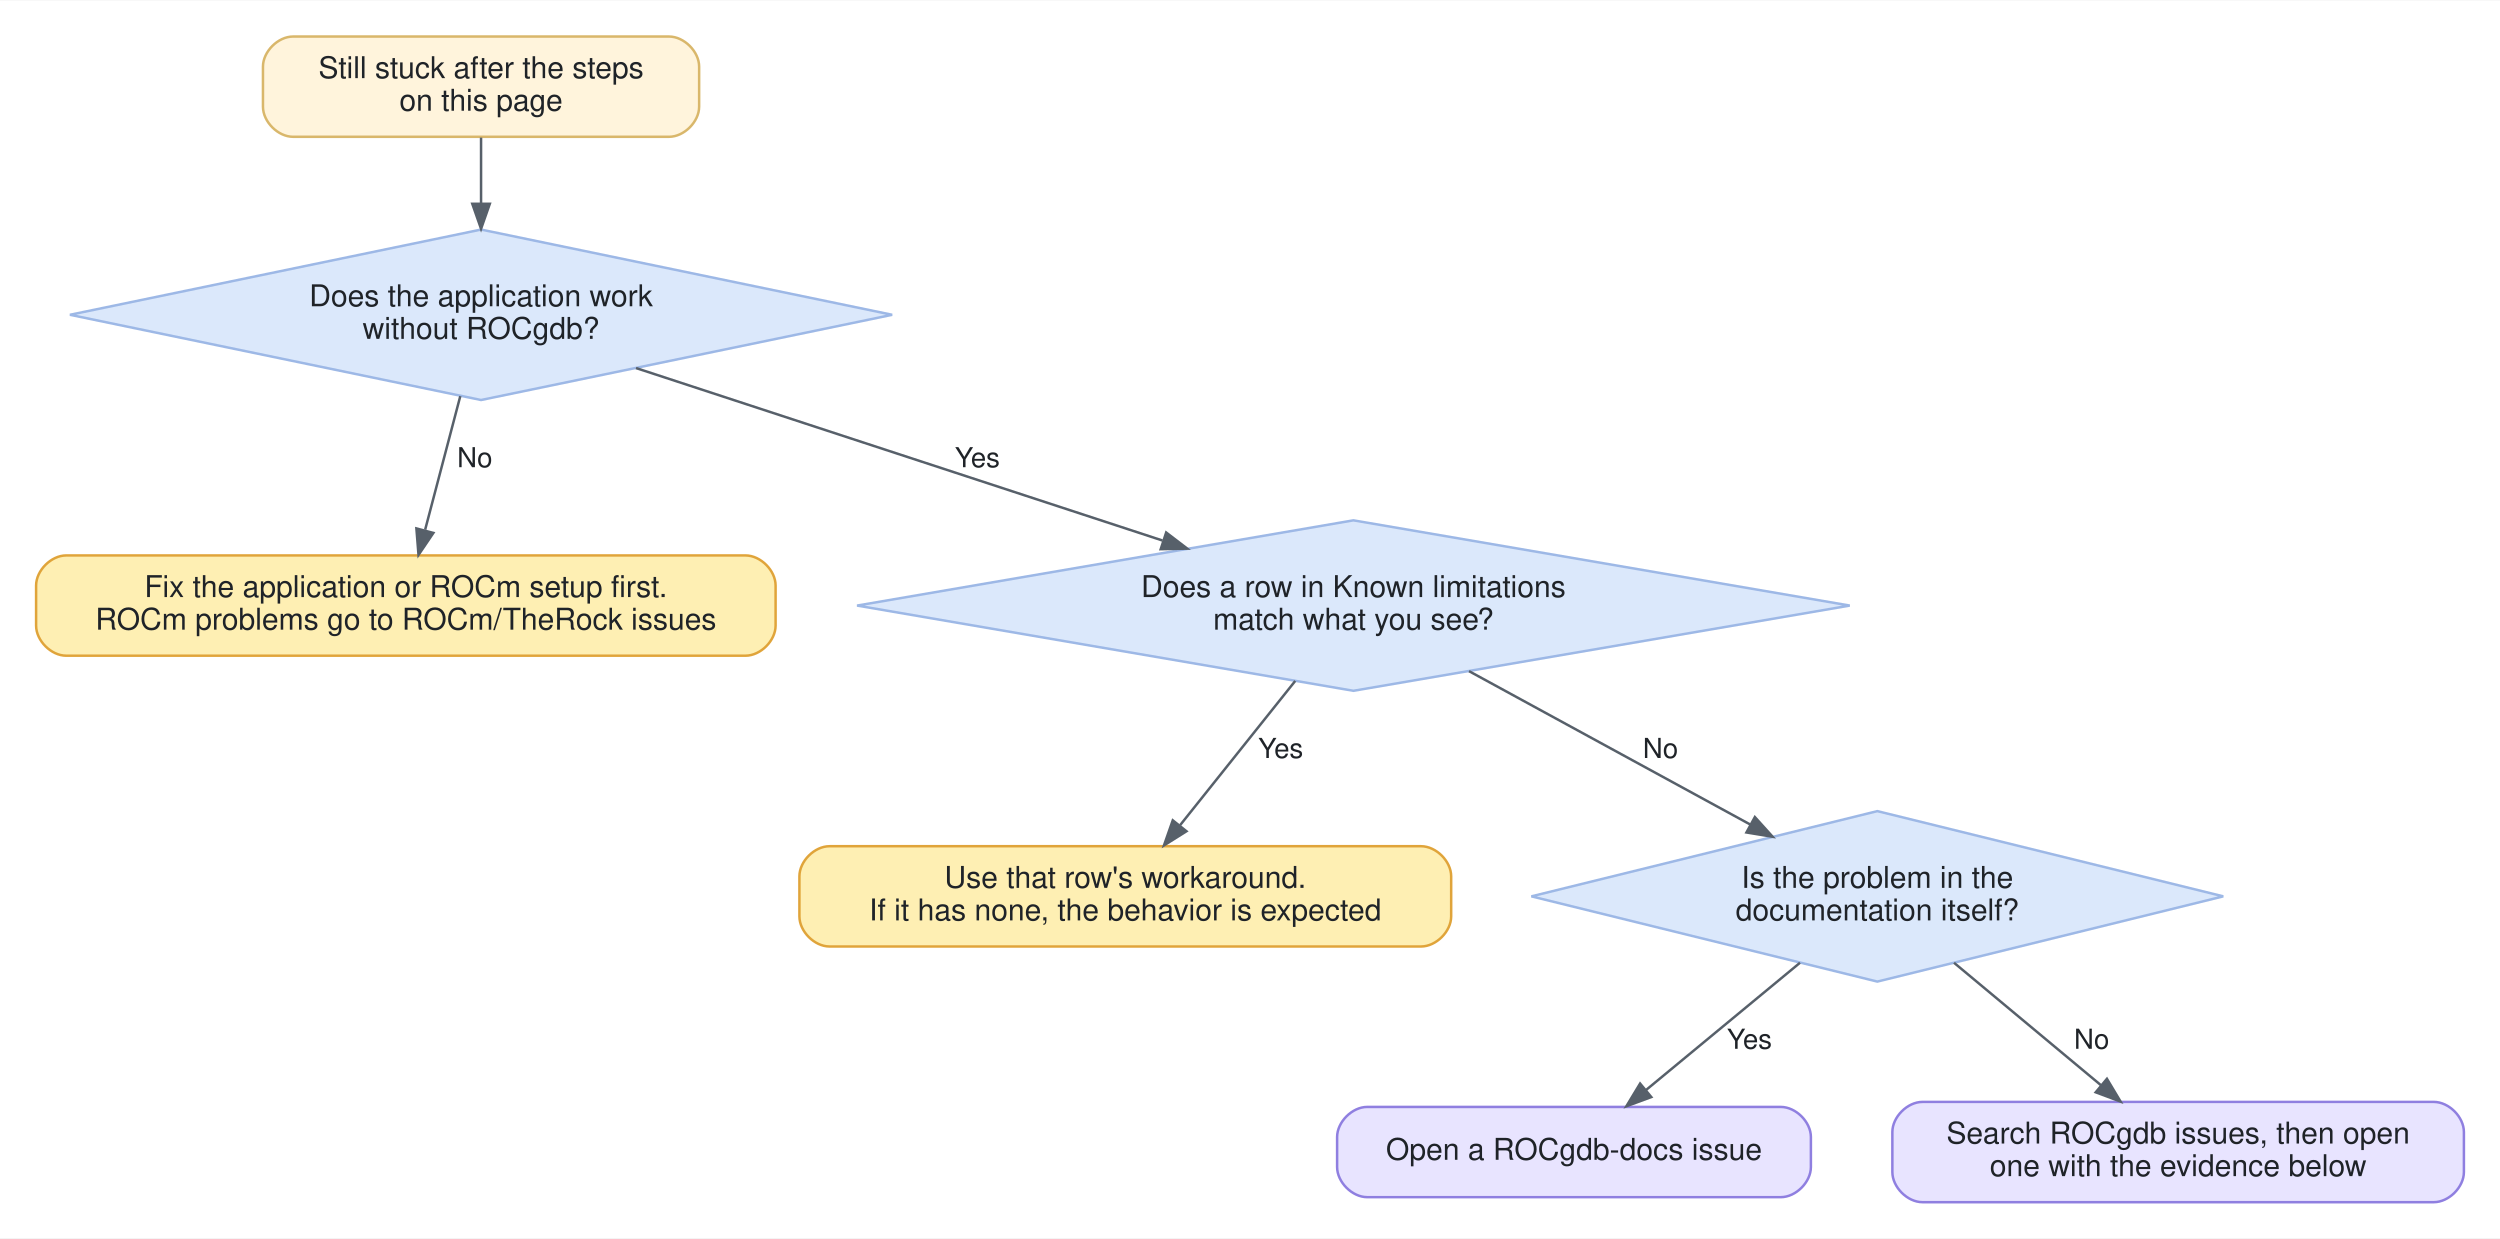
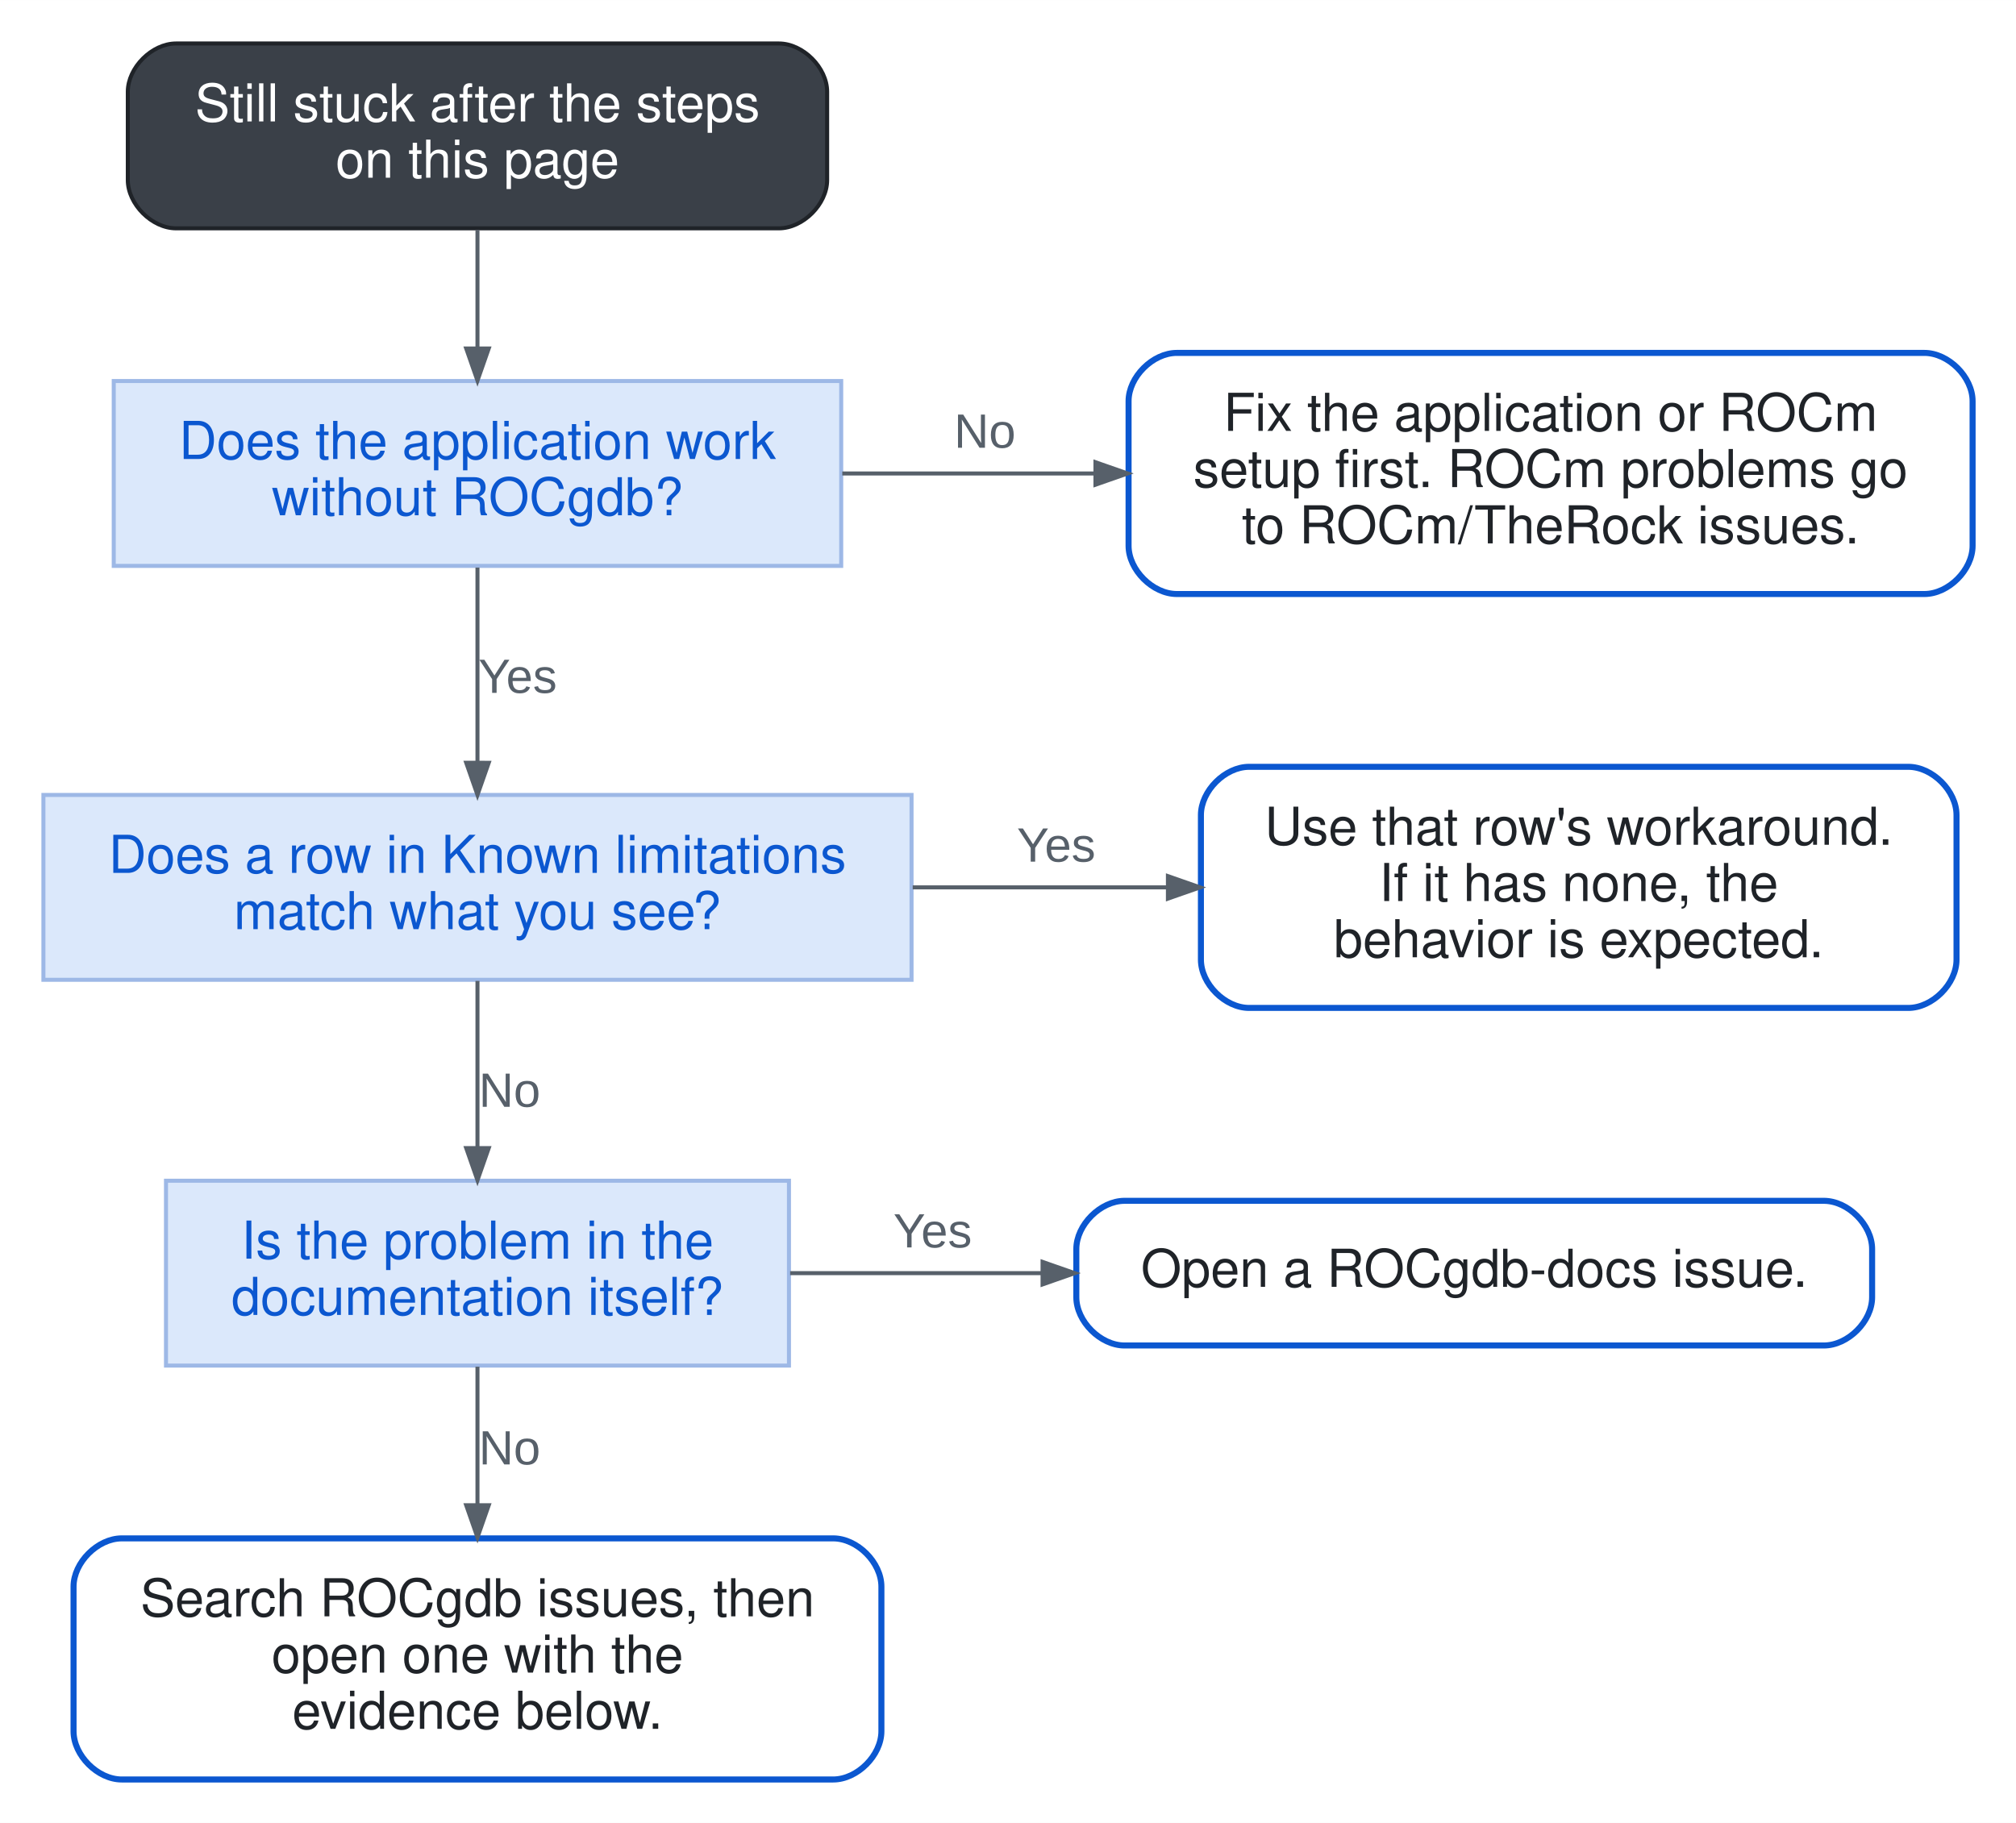
- <svg xmlns="http://www.w3.org/2000/svg" role="img" aria-labelledby="t d" width="997pt" height="494pt" viewBox="0.00 0.00 997.30 493.80">
-   <g id="graph0" class="graph" transform="scale(1 1) rotate(0) translate(14.4 479.4)">
-     <polygon fill="white" stroke="transparent" points="-14.4,14.4 -14.4,-479.4 982.9,-479.4 982.9,14.4 -14.4,14.4" />
+ <svg xmlns="http://www.w3.org/2000/svg" role="img" aria-labelledby="t d" width="502pt" height="454pt" viewBox="0.00 0.00 501.60 453.60">
+   <g id="graph0" class="graph" transform="scale(1 1) rotate(0) translate(10.8 442.8)">
+     <polygon fill="white" stroke="transparent" points="-10.8,10.8 -10.8,-442.8 490.8,-442.8 490.8,10.8 -10.8,10.8" />
    <g id="node1" class="node">
-       <path fill="#fff4dc" stroke="#d9b76b" d="M252.5,-465C252.5,-465 102.5,-465 102.5,-465 96.5,-465 90.5,-459 90.5,-453 90.5,-453 90.5,-437 90.5,-437 90.5,-431 96.5,-425 102.5,-425 102.5,-425 252.5,-425 252.5,-425 258.5,-425 264.5,-431 264.5,-437 264.5,-437 264.5,-453 264.5,-453 264.5,-459 258.5,-465 252.5,-465" />
-       <text text-anchor="middle" x="177.5" y="-448.4" font-family="Helvetica,sans-Serif" font-size="12.00" fill="#1f2328">Still stuck after the steps</text>
-       <text text-anchor="middle" x="177.5" y="-435.4" font-family="Helvetica,sans-Serif" font-size="12.00" fill="#1f2328">on this page</text>
+       <path fill="#3a4048" stroke="#1f2328" d="M183,-432C183,-432 33,-432 33,-432 27,-432 21,-426 21,-420 21,-420 21,-398 21,-398 21,-392 27,-386 33,-386 33,-386 183,-386 183,-386 189,-386 195,-392 195,-398 195,-398 195,-420 195,-420 195,-426 189,-432 183,-432" />
+       <text text-anchor="middle" x="108" y="-412.6" font-family="Helvetica,Arial,sans-serif" font-size="13.00" fill="#ffffff">Still stuck after the steps</text>
+       <text text-anchor="middle" x="108" y="-398.6" font-family="Helvetica,Arial,sans-serif" font-size="13.00" fill="#ffffff">on this page</text>
    </g>
    <g id="node2" class="node">
-       <polygon fill="#dbe8fb" stroke="#9db8e6" points="177.5,-388 13.5,-354 177.5,-320 341.5,-354 177.5,-388" />
-       <text text-anchor="middle" x="177.5" y="-357.4" font-family="Helvetica,sans-Serif" font-size="12.00" fill="#1f2328">Does the application work</text>
-       <text text-anchor="middle" x="177.5" y="-344.4" font-family="Helvetica,sans-Serif" font-size="12.00" fill="#1f2328">without ROCgdb?</text>
+       <polygon fill="#dbe8fb" stroke="#9db8e6" points="198.5,-348 17.5,-348 17.5,-302 198.5,-302 198.5,-348" />
+       <text text-anchor="middle" x="108" y="-328.6" font-family="Helvetica,Arial,sans-serif" font-size="13.00" fill="#0b57d0">Does the application work</text>
+       <text text-anchor="middle" x="108" y="-314.6" font-family="Helvetica,Arial,sans-serif" font-size="13.00" fill="#0b57d0">without ROCgdb?</text>
    </g>
    <g id="edge1" class="edge">
-       <path fill="none" stroke="#57606a" d="M177.5,-424.69C177.5,-416.96 177.5,-407.73 177.5,-398.54" />
-       <polygon fill="#57606a" stroke="#57606a" points="181,-398.28 177.5,-388.28 174,-398.28 181,-398.28" />
+       <path fill="none" stroke="#57606a" d="M108,-385.59C108,-376.57 108,-366.02 108,-356.33" />
+       <polygon fill="#57606a" stroke="#57606a" points="110.8,-356.1 108,-348.1 105.2,-356.1 110.8,-356.1" />
    </g>
    <g id="node3" class="node">
-       <path fill="#feefb3" stroke="#e0a43a" d="M283,-258C283,-258 12,-258 12,-258 6,-258 0,-252 0,-246 0,-246 0,-230 0,-230 0,-224 6,-218 12,-218 12,-218 283,-218 283,-218 289,-218 295,-224 295,-230 295,-230 295,-246 295,-246 295,-252 289,-258 283,-258" />
-       <text text-anchor="middle" x="147.5" y="-241.4" font-family="Helvetica,sans-Serif" font-size="12.00" fill="#1f2328">Fix the application or ROCm setup first.</text>
-       <text text-anchor="middle" x="147.5" y="-228.4" font-family="Helvetica,sans-Serif" font-size="12.00" fill="#1f2328">ROCm problems go to ROCm/TheRock issues</text>
+       <polygon fill="#dbe8fb" stroke="#9db8e6" points="216,-245 0,-245 0,-199 216,-199 216,-245" />
+       <text text-anchor="middle" x="108" y="-225.6" font-family="Helvetica,Arial,sans-serif" font-size="13.00" fill="#0b57d0">Does a row in Known limitations</text>
+       <text text-anchor="middle" x="108" y="-211.6" font-family="Helvetica,Arial,sans-serif" font-size="13.00" fill="#0b57d0">match what you see?</text>
+     </g>
+     <g id="edge3" class="edge">
+       <path fill="none" stroke="#57606a" d="M108,-301.58C108,-287.36 108,-268.79 108,-253.27" />
+       <polygon fill="#57606a" stroke="#57606a" points="110.8,-253 108,-245.01 105.2,-253.01 110.8,-253" />
+       <text text-anchor="middle" x="118" y="-270.4" font-family="Helvetica-Bold,Arial,sans-serif" font-size="12.00" fill="#57606a">Yes</text>
+     </g>
+     <g id="node5" class="node">
+       <path fill="#ffffff" stroke="#0b57d0" stroke-width="1.5" d="M468,-355C468,-355 282,-355 282,-355 276,-355 270,-349 270,-343 270,-343 270,-307 270,-307 270,-301 276,-295 282,-295 282,-295 468,-295 468,-295 474,-295 480,-301 480,-307 480,-307 480,-343 480,-343 480,-349 474,-355 468,-355" />
+       <text text-anchor="middle" x="375" y="-335.6" font-family="Helvetica,Arial,sans-serif" font-size="13.00" fill="#1f2328">Fix the application or ROCm</text>
+       <text text-anchor="middle" x="375" y="-321.6" font-family="Helvetica,Arial,sans-serif" font-size="13.00" fill="#1f2328">setup first. ROCm problems go</text>
+       <text text-anchor="middle" x="375" y="-307.6" font-family="Helvetica,Arial,sans-serif" font-size="13.00" fill="#1f2328">to ROCm/TheRock issues.</text>
    </g>
    <g id="edge2" class="edge">
-       <path fill="none" stroke="#57606a" d="M169.22,-321.55C164.84,-304.9 159.49,-284.58 155.2,-268.27" />
-       <polygon fill="#57606a" stroke="#57606a" points="158.48,-266.98 152.55,-258.2 151.71,-268.77 158.48,-266.98" />
-       <text text-anchor="middle" x="175" y="-293.2" font-family="Helvetica,sans-Serif" font-size="11.00" fill="#1f2328"> No </text>
+       <path fill="none" stroke="#57606a" d="M198.77,-325C219.01,-325 240.72,-325 261.74,-325" />
+       <polygon fill="#57606a" stroke="#57606a" points="261.76,-327.8 269.76,-325 261.76,-322.2 261.76,-327.8" />
+       <text text-anchor="middle" x="234.25" y="-331.4" font-family="Helvetica-Bold,Arial,sans-serif" font-size="12.00" fill="#57606a">No</text>
    </g>
    <g id="node4" class="node">
-       <polygon fill="#dbe8fb" stroke="#9db8e6" points="525.5,-272 327.5,-238 525.5,-204 723.5,-238 525.5,-272" />
-       <text text-anchor="middle" x="525.5" y="-241.4" font-family="Helvetica,sans-Serif" font-size="12.00" fill="#1f2328">Does a row in Known limitations</text>
-       <text text-anchor="middle" x="525.5" y="-228.4" font-family="Helvetica,sans-Serif" font-size="12.00" fill="#1f2328">match what you see?</text>
+       <polygon fill="#dbe8fb" stroke="#9db8e6" points="185.5,-149 30.5,-149 30.5,-103 185.5,-103 185.5,-149" />
+       <text text-anchor="middle" x="108" y="-129.6" font-family="Helvetica,Arial,sans-serif" font-size="13.00" fill="#0b57d0">Is the problem in the</text>
+       <text text-anchor="middle" x="108" y="-115.6" font-family="Helvetica,Arial,sans-serif" font-size="13.00" fill="#0b57d0">documentation itself?</text>
    </g>
-     <g id="edge3" class="edge">
-       <path fill="none" stroke="#57606a" d="M239.31,-332.75C297.99,-313.53 386.34,-284.59 449.34,-263.95" />
-       <polygon fill="#57606a" stroke="#57606a" points="450.81,-267.15 459.23,-260.71 448.63,-260.5 450.81,-267.15" />
-       <text text-anchor="middle" x="375.5" y="-293.2" font-family="Helvetica,sans-Serif" font-size="11.00" fill="#1f2328"> Yes </text>
+     <g id="edge5" class="edge">
+       <path fill="none" stroke="#57606a" d="M108,-198.72C108,-186.31 108,-170.69 108,-157.2" />
+       <polygon fill="#57606a" stroke="#57606a" points="110.8,-157.12 108,-149.12 105.2,-157.12 110.8,-157.12" />
+       <text text-anchor="middle" x="116" y="-167.4" font-family="Helvetica-Bold,Arial,sans-serif" font-size="12.00" fill="#57606a">No</text>
    </g>
-     <g id="node5" class="node">
-       <path fill="#feefb3" stroke="#e0a43a" d="M552.5,-142C552.5,-142 316.5,-142 316.5,-142 310.5,-142 304.5,-136 304.5,-130 304.5,-130 304.5,-114 304.5,-114 304.5,-108 310.5,-102 316.5,-102 316.5,-102 552.5,-102 552.5,-102 558.5,-102 564.5,-108 564.5,-114 564.5,-114 564.5,-130 564.5,-130 564.5,-136 558.5,-142 552.5,-142" />
-       <text text-anchor="middle" x="434.5" y="-125.4" font-family="Helvetica,sans-Serif" font-size="12.00" fill="#1f2328">Use that row's workaround.</text>
-       <text text-anchor="middle" x="434.5" y="-112.4" font-family="Helvetica,sans-Serif" font-size="12.00" fill="#1f2328">If it has none, the behavior is expected</text>
+     <g id="node6" class="node">
+       <path fill="#ffffff" stroke="#0b57d0" stroke-width="1.5" d="M464,-252C464,-252 300,-252 300,-252 294,-252 288,-246 288,-240 288,-240 288,-204 288,-204 288,-198 294,-192 300,-192 300,-192 464,-192 464,-192 470,-192 476,-198 476,-204 476,-204 476,-240 476,-240 476,-246 470,-252 464,-252" />
+       <text text-anchor="middle" x="382" y="-232.6" font-family="Helvetica,Arial,sans-serif" font-size="13.00" fill="#1f2328">Use that row's workaround.</text>
+       <text text-anchor="middle" x="382" y="-218.6" font-family="Helvetica,Arial,sans-serif" font-size="13.00" fill="#1f2328">If it has none, the</text>
+       <text text-anchor="middle" x="382" y="-204.6" font-family="Helvetica,Arial,sans-serif" font-size="13.00" fill="#1f2328">behavior is expected.</text>
    </g>
    <g id="edge4" class="edge">
-       <path fill="none" stroke="#57606a" d="M502.3,-207.94C488.18,-190.25 470.26,-167.79 456.38,-150.42" />
-       <polygon fill="#57606a" stroke="#57606a" points="458.91,-147.97 449.93,-142.33 453.44,-152.33 458.91,-147.97" />
-       <text text-anchor="middle" x="496.5" y="-177.2" font-family="Helvetica,sans-Serif" font-size="11.00" fill="#1f2328"> Yes </text>
-     </g>
-     <g id="node6" class="node">
-       <polygon fill="#dbe8fb" stroke="#9db8e6" points="734.5,-156 596.5,-122 734.5,-88 872.5,-122 734.5,-156" />
-       <text text-anchor="middle" x="734.5" y="-125.4" font-family="Helvetica,sans-Serif" font-size="12.00" fill="#1f2328">Is the problem in the</text>
-       <text text-anchor="middle" x="734.5" y="-112.4" font-family="Helvetica,sans-Serif" font-size="12.00" fill="#1f2328">documentation itself?</text>
-     </g>
-     <g id="edge5" class="edge">
-       <path fill="none" stroke="#57606a" d="M571.62,-211.84C604.84,-193.72 649.64,-169.29 683.85,-150.63" />
-       <polygon fill="#57606a" stroke="#57606a" points="685.65,-153.63 692.75,-145.77 682.29,-147.49 685.65,-153.63" />
-       <text text-anchor="middle" x="648" y="-177.2" font-family="Helvetica,sans-Serif" font-size="11.00" fill="#1f2328"> No </text>
+       <path fill="none" stroke="#57606a" d="M216.29,-222C237.16,-222 258.95,-222 279.62,-222" />
+       <polygon fill="#57606a" stroke="#57606a" points="279.79,-224.8 287.79,-222 279.79,-219.2 279.79,-224.8" />
+       <text text-anchor="middle" x="252" y="-228.4" font-family="Helvetica-Bold,Arial,sans-serif" font-size="12.00" fill="#57606a">Yes</text>
    </g>
    <g id="node7" class="node">
-       <path fill="#e8e4ff" stroke="#8f7fe0" d="M696,-38C696,-38 531,-38 531,-38 525,-38 519,-32 519,-26 519,-26 519,-14 519,-14 519,-8 525,-2 531,-2 531,-2 696,-2 696,-2 702,-2 708,-8 708,-14 708,-14 708,-26 708,-26 708,-32 702,-38 696,-38" />
-       <text text-anchor="middle" x="613.5" y="-16.9" font-family="Helvetica,sans-Serif" font-size="12.00" fill="#1f2328">Open a ROCgdb-docs issue</text>
+       <path fill="#ffffff" stroke="#0b57d0" stroke-width="1.5" d="M443,-144C443,-144 269,-144 269,-144 263,-144 257,-138 257,-132 257,-132 257,-120 257,-120 257,-114 263,-108 269,-108 269,-108 443,-108 443,-108 449,-108 455,-114 455,-120 455,-120 455,-132 455,-132 455,-138 449,-144 443,-144" />
+       <text text-anchor="middle" x="356" y="-122.6" font-family="Helvetica,Arial,sans-serif" font-size="13.00" fill="#1f2328">Open a ROCgdb-docs issue.</text>
    </g>
    <g id="edge6" class="edge">
-       <path fill="none" stroke="#57606a" d="M703.65,-95.51C684.75,-79.88 660.7,-60.01 642.2,-44.72" />
-       <polygon fill="#57606a" stroke="#57606a" points="644.33,-41.94 634.39,-38.26 639.87,-47.33 644.33,-41.94" />
-       <text text-anchor="middle" x="683.5" y="-61.2" font-family="Helvetica,sans-Serif" font-size="11.00" fill="#1f2328"> Yes </text>
+       <path fill="none" stroke="#57606a" d="M185.79,-126C205.69,-126 227.44,-126 248.55,-126" />
+       <polygon fill="#57606a" stroke="#57606a" points="248.6,-128.8 256.6,-126 248.6,-123.2 248.6,-128.8" />
+       <text text-anchor="middle" x="221.25" y="-132.4" font-family="Helvetica-Bold,Arial,sans-serif" font-size="12.00" fill="#57606a">Yes</text>
    </g>
    <g id="node8" class="node">
-       <path fill="#e8e4ff" stroke="#8f7fe0" d="M956.5,-40C956.5,-40 752.5,-40 752.5,-40 746.5,-40 740.5,-34 740.5,-28 740.5,-28 740.5,-12 740.5,-12 740.5,-6 746.5,0 752.5,0 752.5,0 956.5,0 956.5,0 962.5,0 968.5,-6 968.5,-12 968.5,-12 968.5,-28 968.5,-28 968.5,-34 962.5,-40 956.5,-40" />
-       <text text-anchor="middle" x="854.5" y="-23.4" font-family="Helvetica,sans-Serif" font-size="12.00" fill="#1f2328">Search ROCgdb issues, then open</text>
-       <text text-anchor="middle" x="854.5" y="-10.4" font-family="Helvetica,sans-Serif" font-size="12.00" fill="#1f2328">one with the evidence below</text>
+       <path fill="#ffffff" stroke="#0b57d0" stroke-width="1.5" d="M196.5,-60C196.5,-60 19.5,-60 19.5,-60 13.5,-60 7.5,-54 7.5,-48 7.5,-48 7.5,-12 7.5,-12 7.5,-6 13.5,0 19.5,0 19.5,0 196.5,0 196.5,0 202.5,0 208.5,-6 208.5,-12 208.5,-12 208.5,-48 208.5,-48 208.5,-54 202.5,-60 196.5,-60" />
+       <text text-anchor="middle" x="108" y="-40.6" font-family="Helvetica,Arial,sans-serif" font-size="13.00" fill="#1f2328">Search ROCgdb issues, then</text>
+       <text text-anchor="middle" x="108" y="-26.6" font-family="Helvetica,Arial,sans-serif" font-size="13.00" fill="#1f2328">open one with the</text>
+       <text text-anchor="middle" x="108" y="-12.6" font-family="Helvetica,Arial,sans-serif" font-size="13.00" fill="#1f2328">evidence below.</text>
    </g>
    <g id="edge7" class="edge">
-       <path fill="none" stroke="#57606a" d="M765.09,-95.51C783.04,-80.55 805.64,-61.71 823.64,-46.72" />
-       <polygon fill="#57606a" stroke="#57606a" points="826.1,-49.22 831.54,-40.13 821.62,-43.84 826.1,-49.22" />
-       <text text-anchor="middle" x="820" y="-61.2" font-family="Helvetica,sans-Serif" font-size="11.00" fill="#1f2328"> No </text>
+       <path fill="none" stroke="#57606a" d="M108,-102.72C108,-92.5 108,-80.1 108,-68.5" />
+       <polygon fill="#57606a" stroke="#57606a" points="110.8,-68.24 108,-60.24 105.2,-68.24 110.8,-68.24" />
+       <text text-anchor="middle" x="116" y="-78.4" font-family="Helvetica-Bold,Arial,sans-serif" font-size="12.00" fill="#57606a">No</text>
    </g>
  </g>
</svg>
